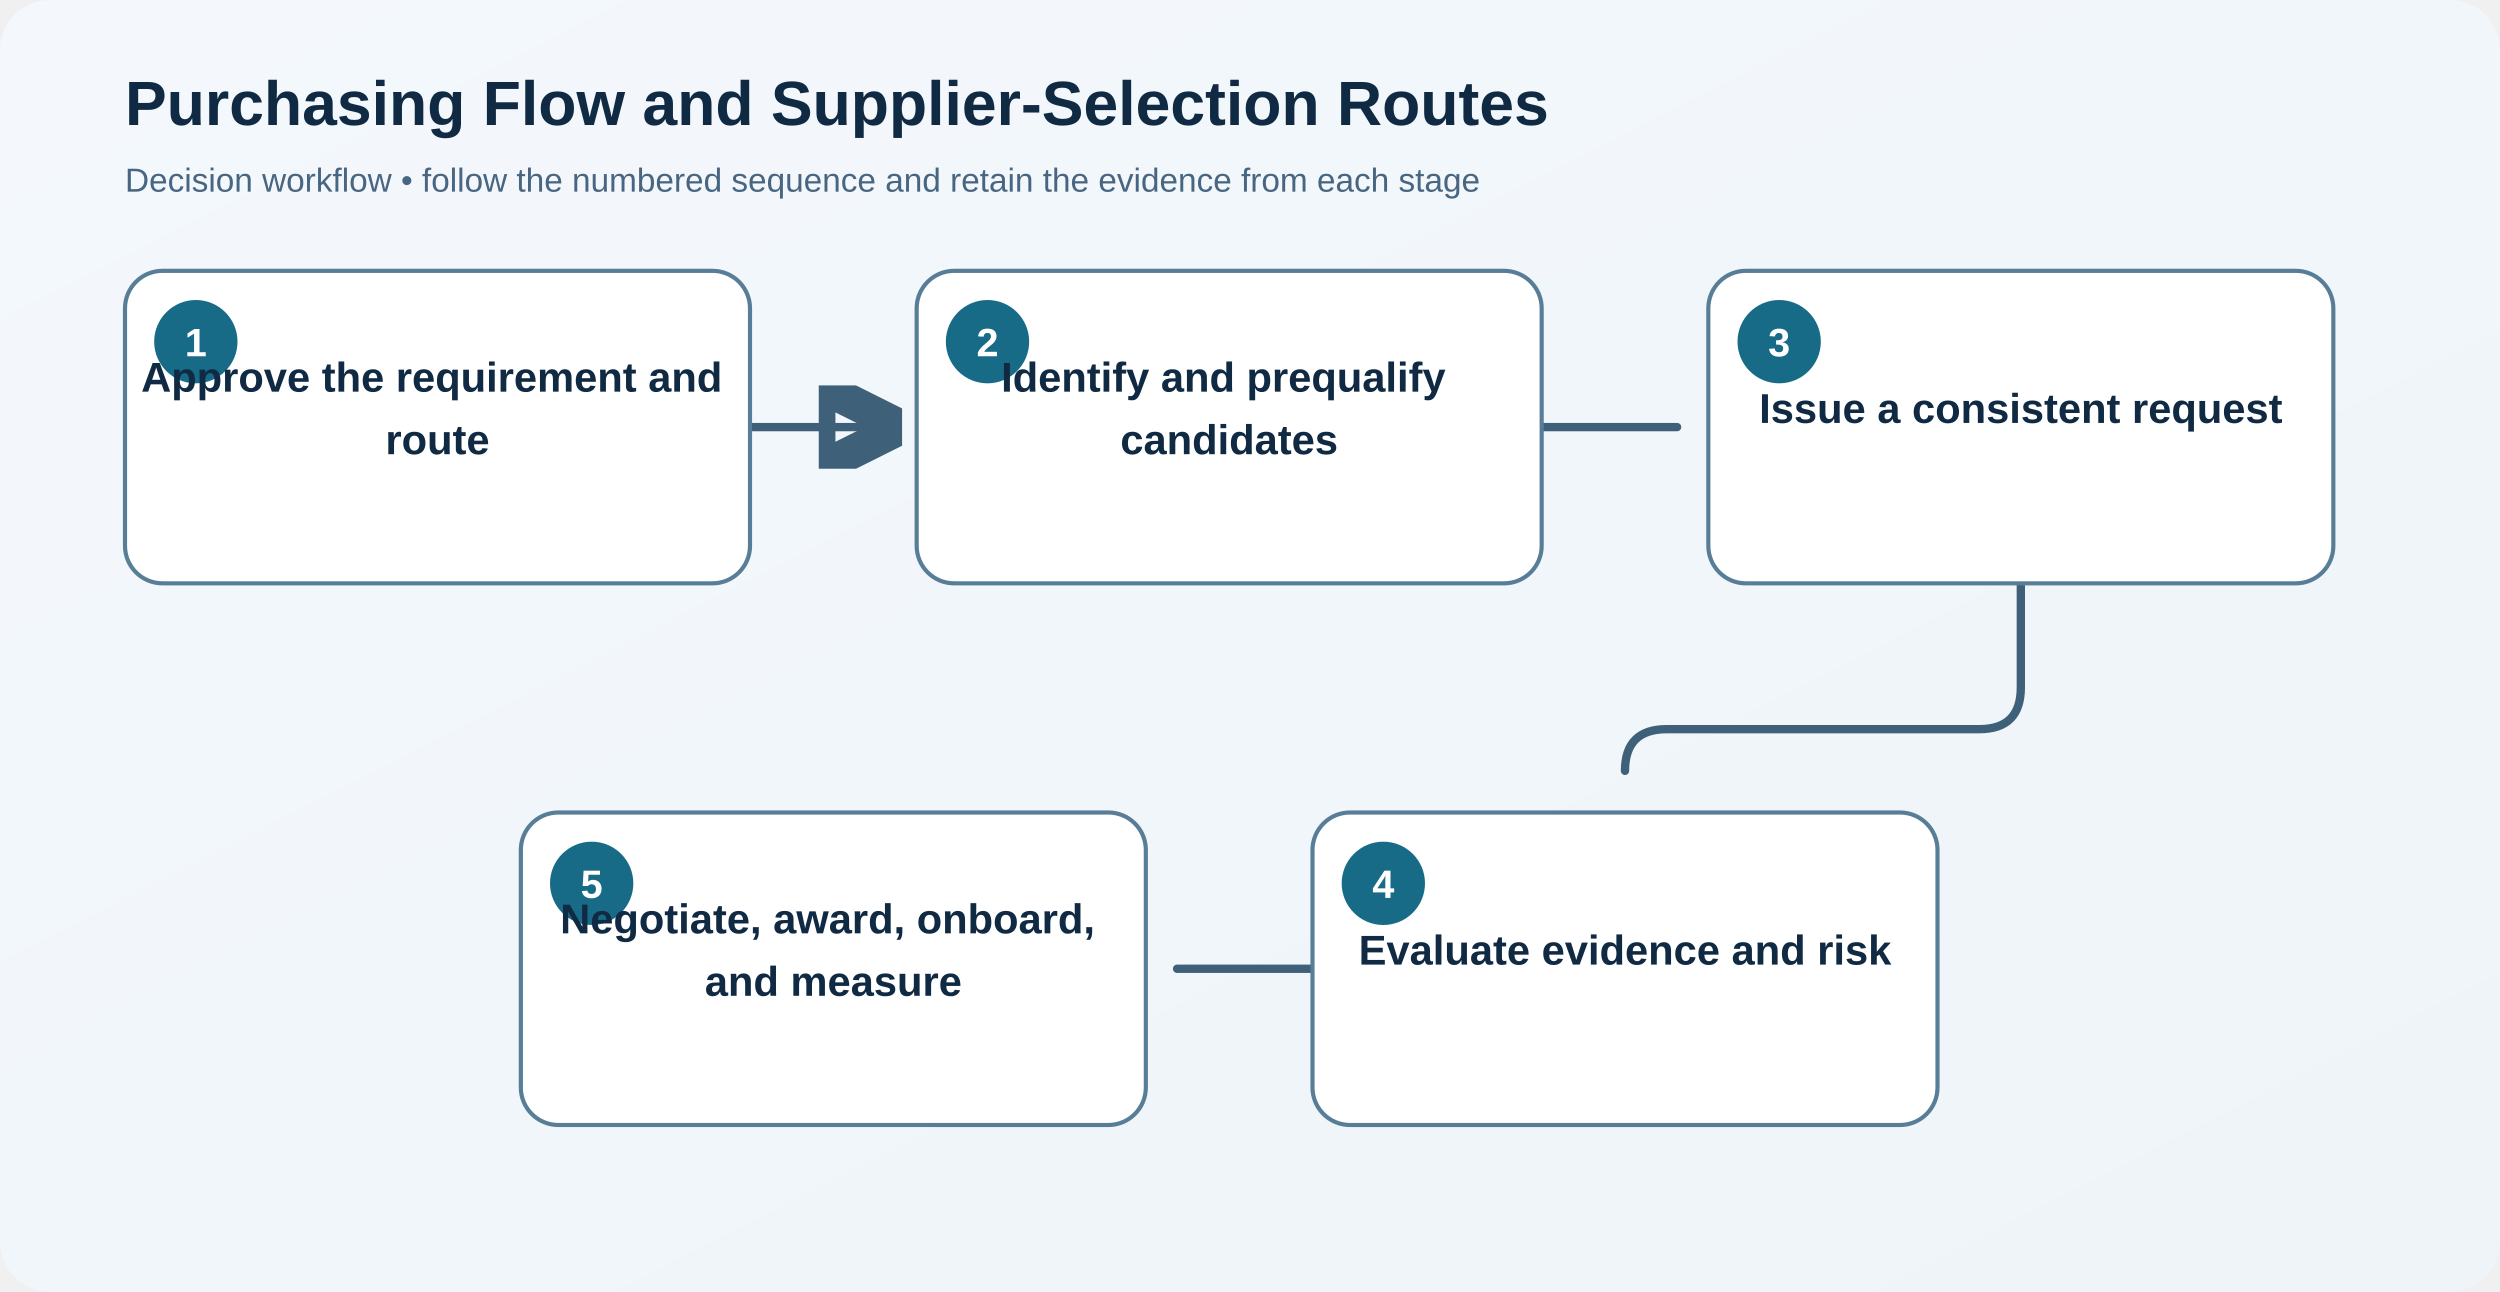
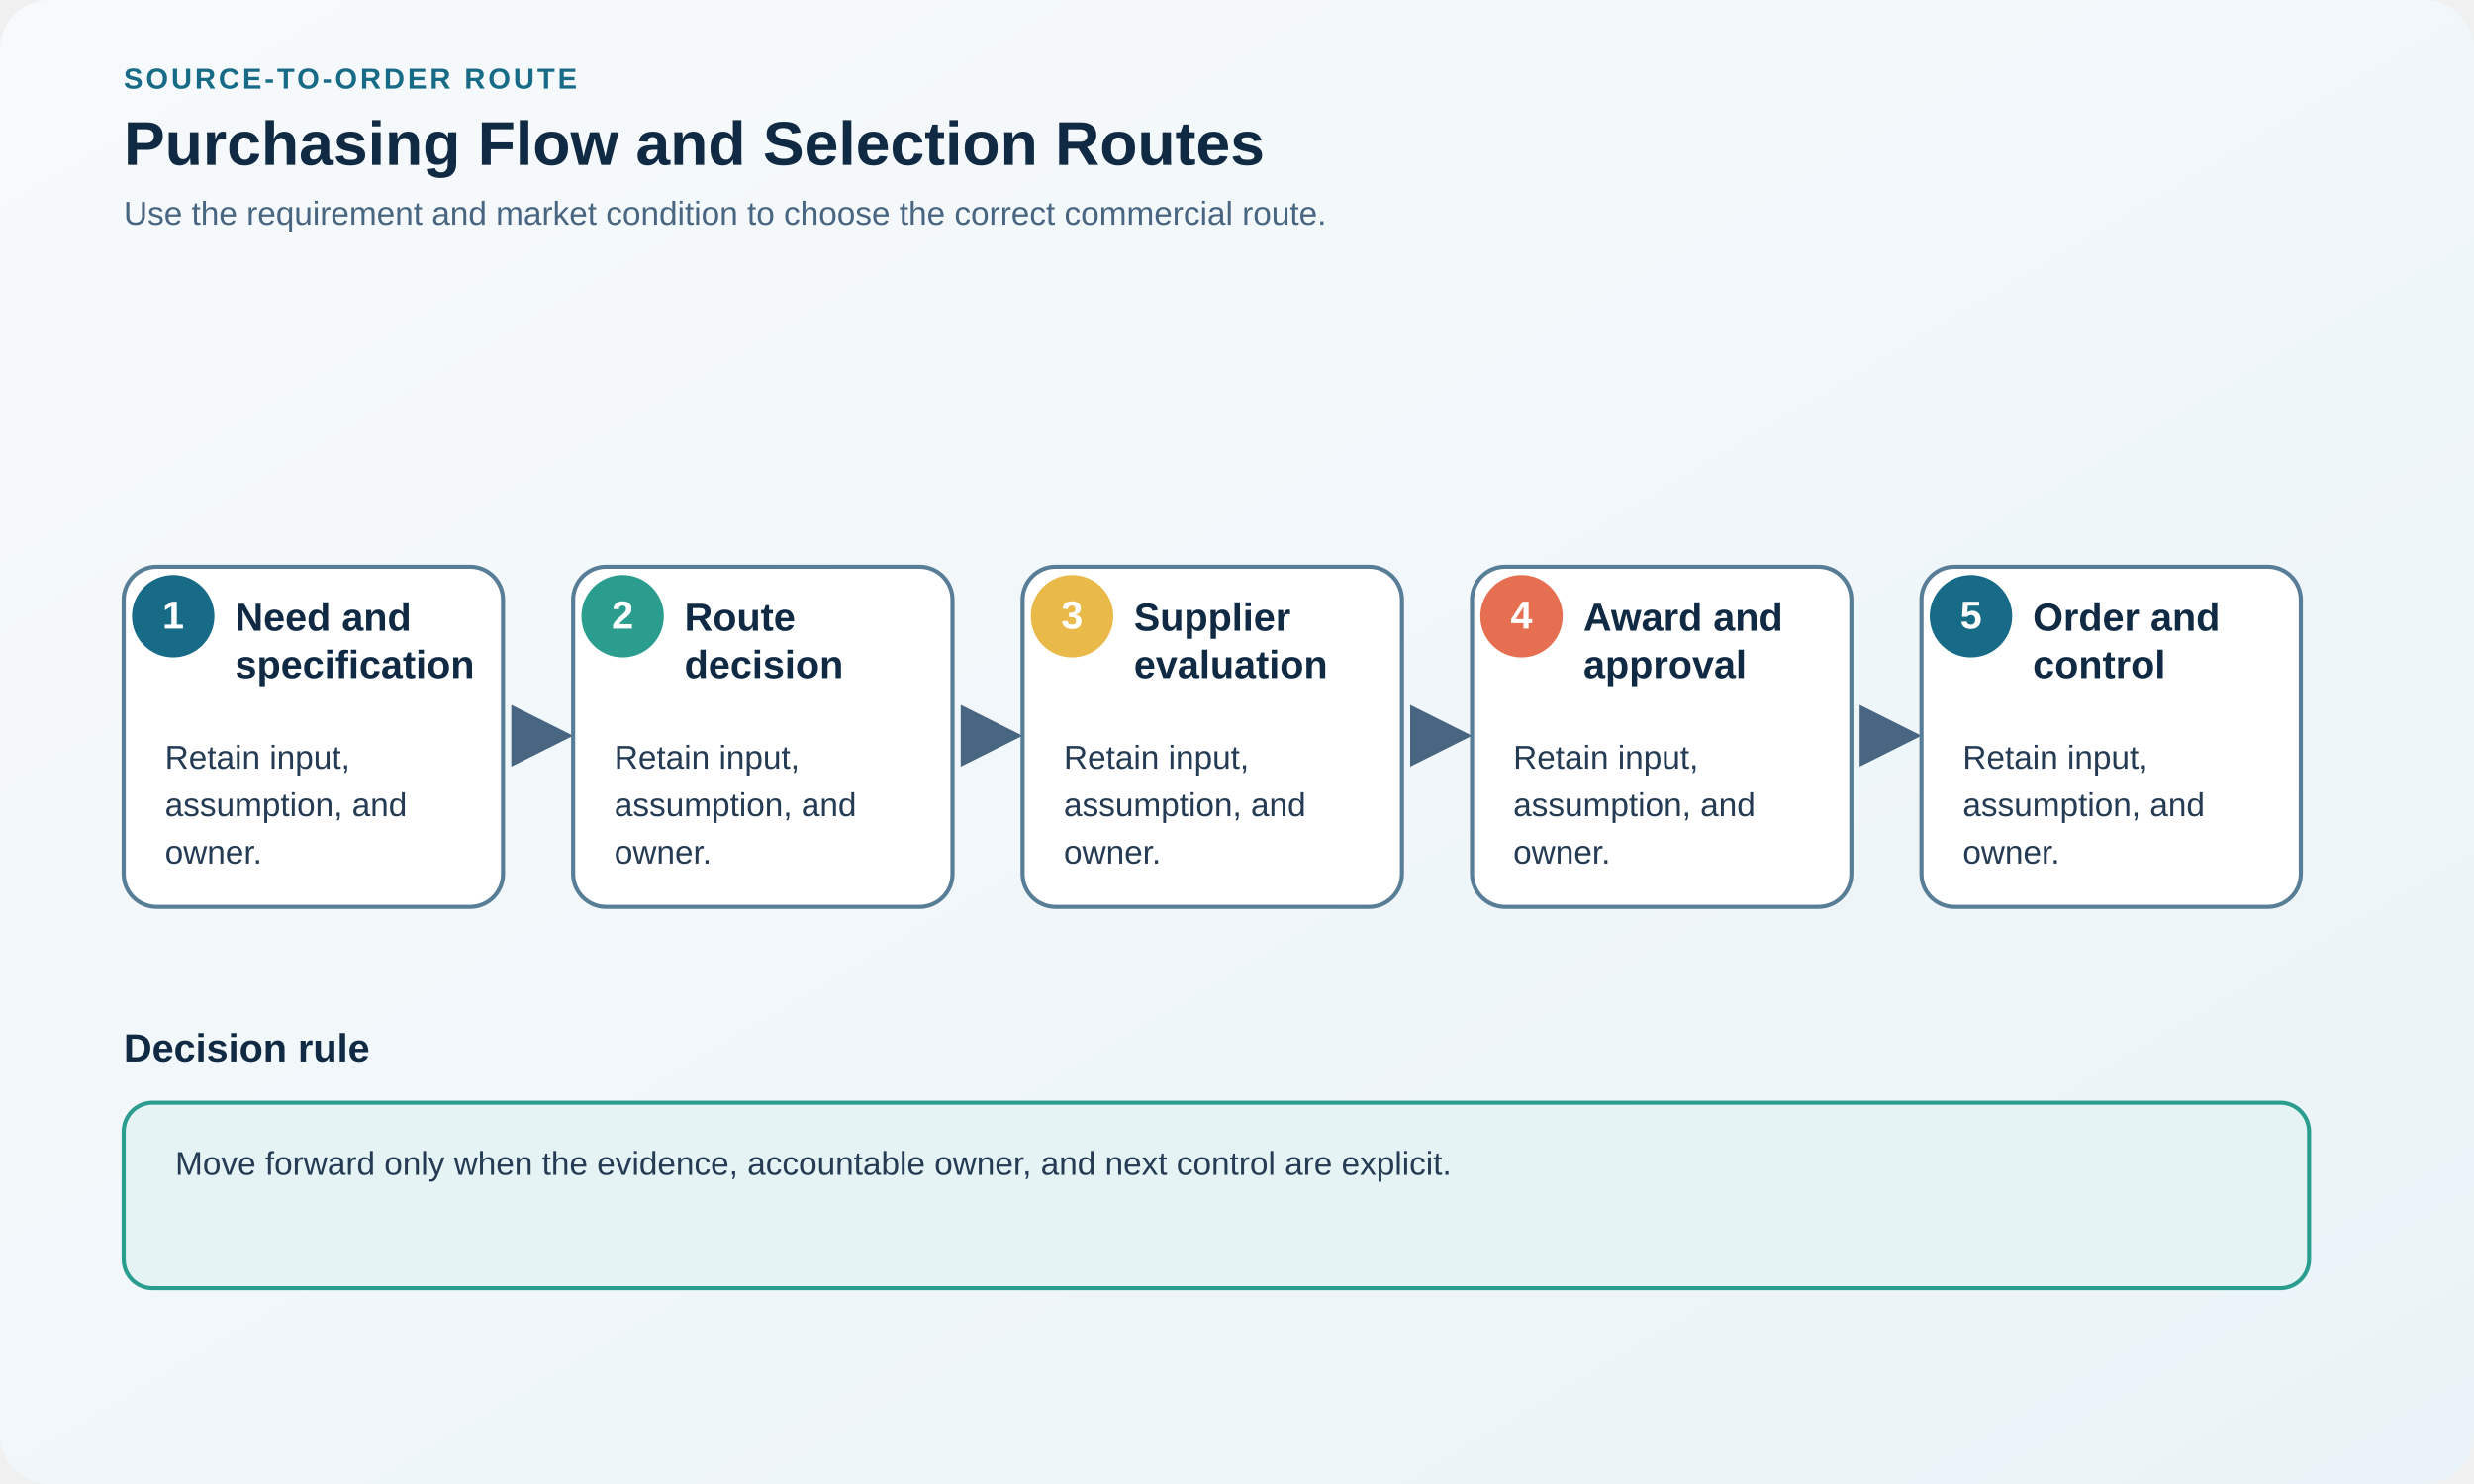
- <svg xmlns="http://www.w3.org/2000/svg" width="1200" height="620" viewBox="0 0 1200 620" role="img" aria-labelledby="title desc">
+ <svg xmlns="http://www.w3.org/2000/svg" width="1200" height="720" viewBox="0 0 1200 720" role="img" aria-labelledby="title desc">
  <defs>
    <linearGradient id="bg" x1="0" x2="1" y1="0" y2="1">
-       <stop offset="0" stop-color="#f4f8fc" />
-       <stop offset="1" stop-color="#eef4f8" />
+       <stop offset="0" stop-color="#f7fafc" />
+       <stop offset="1" stop-color="#eaf3f7" />
    </linearGradient>
    <marker id="arrow" markerWidth="10" markerHeight="10" refX="8" refY="5" orient="auto">
-       <path d="M0 0 L10 5 L0 10 Z" fill="#3e6078" />
+       <path d="M0 0 L10 5 L0 10 Z" fill="#486581" />
    </marker>
  </defs>
-   <style>text{font-family:Arial,Helvetica,sans-serif}.heading{font-size:30px;font-weight:700;fill:#102a43}.sub{font-size:16px;fill:#486581}.label{font-size:20px;font-weight:700;fill:#102a43}.num{font-size:19px;font-weight:700;fill:#fff}g rect{fill:#fff;stroke:#587d96;stroke-width:2}g circle{fill:#176b87}path{fill:none;stroke:#3e6078;stroke-width:4;stroke-linecap:round;stroke-linejoin:round;marker-end:url(#arrow)}</style>
-   <rect width="1200" height="620" rx="24" fill="url(#bg)" />
-   <text class="heading" x="60" y="60">Purchasing Flow and Supplier-Selection Routes</text>
-   <text class="sub" x="60" y="92">Decision workflow • follow the numbered sequence and retain the evidence from each stage</text>
-   <path d="M360 205 H425" />
-   <path d="M740 205 H805" />
-   <path d="M970 280 V330 Q970 350 950 350 H800 Q780 350 780 370" />
-   <path d="M630 465 H565" />
-   <g>
-     <rect x="60" y="130" width="300" height="150" rx="18" />
-     <circle cx="94" cy="164" r="20" />
-     <text class="num" x="94" y="171" text-anchor="middle">1</text>
-     <text class="label" text-anchor="middle">
-       <tspan x="210" y="188">Approve the requirement and</tspan>
-       <tspan x="210" y="218">route</tspan>
-     </text>
-   </g>
-   <g>
-     <rect x="440" y="130" width="300" height="150" rx="18" />
-     <circle cx="474" cy="164" r="20" />
-     <text class="num" x="474" y="171" text-anchor="middle">2</text>
-     <text class="label" text-anchor="middle">
-       <tspan x="590" y="188">Identify and prequalify</tspan>
-       <tspan x="590" y="218">candidates</tspan>
-     </text>
-   </g>
-   <g>
-     <rect x="820" y="130" width="300" height="150" rx="18" />
-     <circle cx="854" cy="164" r="20" />
-     <text class="num" x="854" y="171" text-anchor="middle">3</text>
-     <text class="label" text-anchor="middle">
-       <tspan x="970" y="203">Issue a consistent request</tspan>
-     </text>
-   </g>
-   <g>
-     <rect x="630" y="390" width="300" height="150" rx="18" />
-     <circle cx="664" cy="424" r="20" />
-     <text class="num" x="664" y="431" text-anchor="middle">4</text>
-     <text class="label" text-anchor="middle">
-       <tspan x="780" y="463">Evaluate evidence and risk</tspan>
-     </text>
-   </g>
-   <g>
-     <rect x="250" y="390" width="300" height="150" rx="18" />
-     <circle cx="284" cy="424" r="20" />
-     <text class="num" x="284" y="431" text-anchor="middle">5</text>
-     <text class="label" text-anchor="middle">
-       <tspan x="400" y="448">Negotiate, award, onboard,</tspan>
-       <tspan x="400" y="478">and measure</tspan>
-     </text>
-   </g>
+   <style>text{font-family:Arial,Helvetica,sans-serif}.title{font-size:30px;font-weight:700;fill:#102a43}.eyebrow{font-size:14px;font-weight:700;letter-spacing:1.4px;fill:#176b87}.subtitle{font-size:16px;fill:#486581}.label{font-size:19px;font-weight:700;fill:#102a43}.barlabel{font-size:15px;font-weight:700;fill:#fff}.body{font-size:16px;fill:#243b53}.small{font-size:14px;fill:#486581}.metric{font-size:24px;font-weight:700;fill:#176b87}.white{fill:#fff}.line{fill:none;stroke:#587d96;stroke-width:3;stroke-linecap:round;stroke-linejoin:round}.arrow{fill:none;stroke:#486581;stroke-width:3;stroke-linecap:round;marker-end:url(#arrow)}</style>
+   <rect width="1200" height="720" rx="24" fill="url(#bg)" />
+   <text x="60" y="43" class="eyebrow" text-anchor="start">
+     <tspan x="60" y="43">SOURCE-TO-ORDER ROUTE</tspan>
+   </text>
+   <text x="60" y="80" class="title" text-anchor="start">
+     <tspan x="60" y="80">Purchasing Flow and Selection Routes</tspan>
+   </text>
+   <text x="60" y="109" class="subtitle" text-anchor="start">
+     <tspan x="60" y="109">Use the requirement and market condition to choose the correct commercial route.</tspan>
+   </text>
+   <rect x="60" y="275" width="184" height="165" rx="16" fill="#ffffff" stroke="#587d96" stroke-width="2" />
+   <circle cx="84" cy="299" r="20" fill="#176b87" />
+   <text x="84" y="305" class="label white" text-anchor="middle">
+     <tspan x="84" y="305">1</tspan>
+   </text>
+   <text x="114" y="306" class="label" text-anchor="start">
+     <tspan x="114" y="306">Need and</tspan>
+     <tspan x="114" y="329">specification</tspan>
+   </text>
+   <text x="80" y="373" class="body" text-anchor="start">
+     <tspan x="80" y="373">Retain input,</tspan>
+     <tspan x="80" y="396">assumption, and</tspan>
+     <tspan x="80" y="419">owner.</tspan>
+   </text>
+   <path d="M250 357 H272" class="arrow" />
+   <rect x="278" y="275" width="184" height="165" rx="16" fill="#ffffff" stroke="#587d96" stroke-width="2" />
+   <circle cx="302" cy="299" r="20" fill="#2a9d8f" />
+   <text x="302" y="305" class="label white" text-anchor="middle">
+     <tspan x="302" y="305">2</tspan>
+   </text>
+   <text x="332" y="306" class="label" text-anchor="start">
+     <tspan x="332" y="306">Route</tspan>
+     <tspan x="332" y="329">decision</tspan>
+   </text>
+   <text x="298" y="373" class="body" text-anchor="start">
+     <tspan x="298" y="373">Retain input,</tspan>
+     <tspan x="298" y="396">assumption, and</tspan>
+     <tspan x="298" y="419">owner.</tspan>
+   </text>
+   <path d="M468 357 H490" class="arrow" />
+   <rect x="496" y="275" width="184" height="165" rx="16" fill="#ffffff" stroke="#587d96" stroke-width="2" />
+   <circle cx="520" cy="299" r="20" fill="#e9b949" />
+   <text x="520" y="305" class="label white" text-anchor="middle">
+     <tspan x="520" y="305">3</tspan>
+   </text>
+   <text x="550" y="306" class="label" text-anchor="start">
+     <tspan x="550" y="306">Supplier</tspan>
+     <tspan x="550" y="329">evaluation</tspan>
+   </text>
+   <text x="516" y="373" class="body" text-anchor="start">
+     <tspan x="516" y="373">Retain input,</tspan>
+     <tspan x="516" y="396">assumption, and</tspan>
+     <tspan x="516" y="419">owner.</tspan>
+   </text>
+   <path d="M686 357 H708" class="arrow" />
+   <rect x="714" y="275" width="184" height="165" rx="16" fill="#ffffff" stroke="#587d96" stroke-width="2" />
+   <circle cx="738" cy="299" r="20" fill="#e76f51" />
+   <text x="738" y="305" class="label white" text-anchor="middle">
+     <tspan x="738" y="305">4</tspan>
+   </text>
+   <text x="768" y="306" class="label" text-anchor="start">
+     <tspan x="768" y="306">Award and</tspan>
+     <tspan x="768" y="329">approval</tspan>
+   </text>
+   <text x="734" y="373" class="body" text-anchor="start">
+     <tspan x="734" y="373">Retain input,</tspan>
+     <tspan x="734" y="396">assumption, and</tspan>
+     <tspan x="734" y="419">owner.</tspan>
+   </text>
+   <path d="M904 357 H926" class="arrow" />
+   <rect x="932" y="275" width="184" height="165" rx="16" fill="#ffffff" stroke="#587d96" stroke-width="2" />
+   <circle cx="956" cy="299" r="20" fill="#176b87" />
+   <text x="956" y="305" class="label white" text-anchor="middle">
+     <tspan x="956" y="305">5</tspan>
+   </text>
+   <text x="986" y="306" class="label" text-anchor="start">
+     <tspan x="986" y="306">Order and</tspan>
+     <tspan x="986" y="329">control</tspan>
+   </text>
+   <text x="952" y="373" class="body" text-anchor="start">
+     <tspan x="952" y="373">Retain input,</tspan>
+     <tspan x="952" y="396">assumption, and</tspan>
+     <tspan x="952" y="419">owner.</tspan>
+   </text>
+   <text x="60" y="515" class="label" text-anchor="start">
+     <tspan x="60" y="515">Decision rule</tspan>
+   </text>
+   <rect x="60" y="535" width="1060" height="90" rx="14" fill="#e6f3f5" stroke="#2a9d8f" stroke-width="2" />
+   <text x="85" y="570" class="body" text-anchor="start">
+     <tspan x="85" y="570">Move forward only when the evidence, accountable owner, and next control are explicit.</tspan>
+   </text>
</svg>
